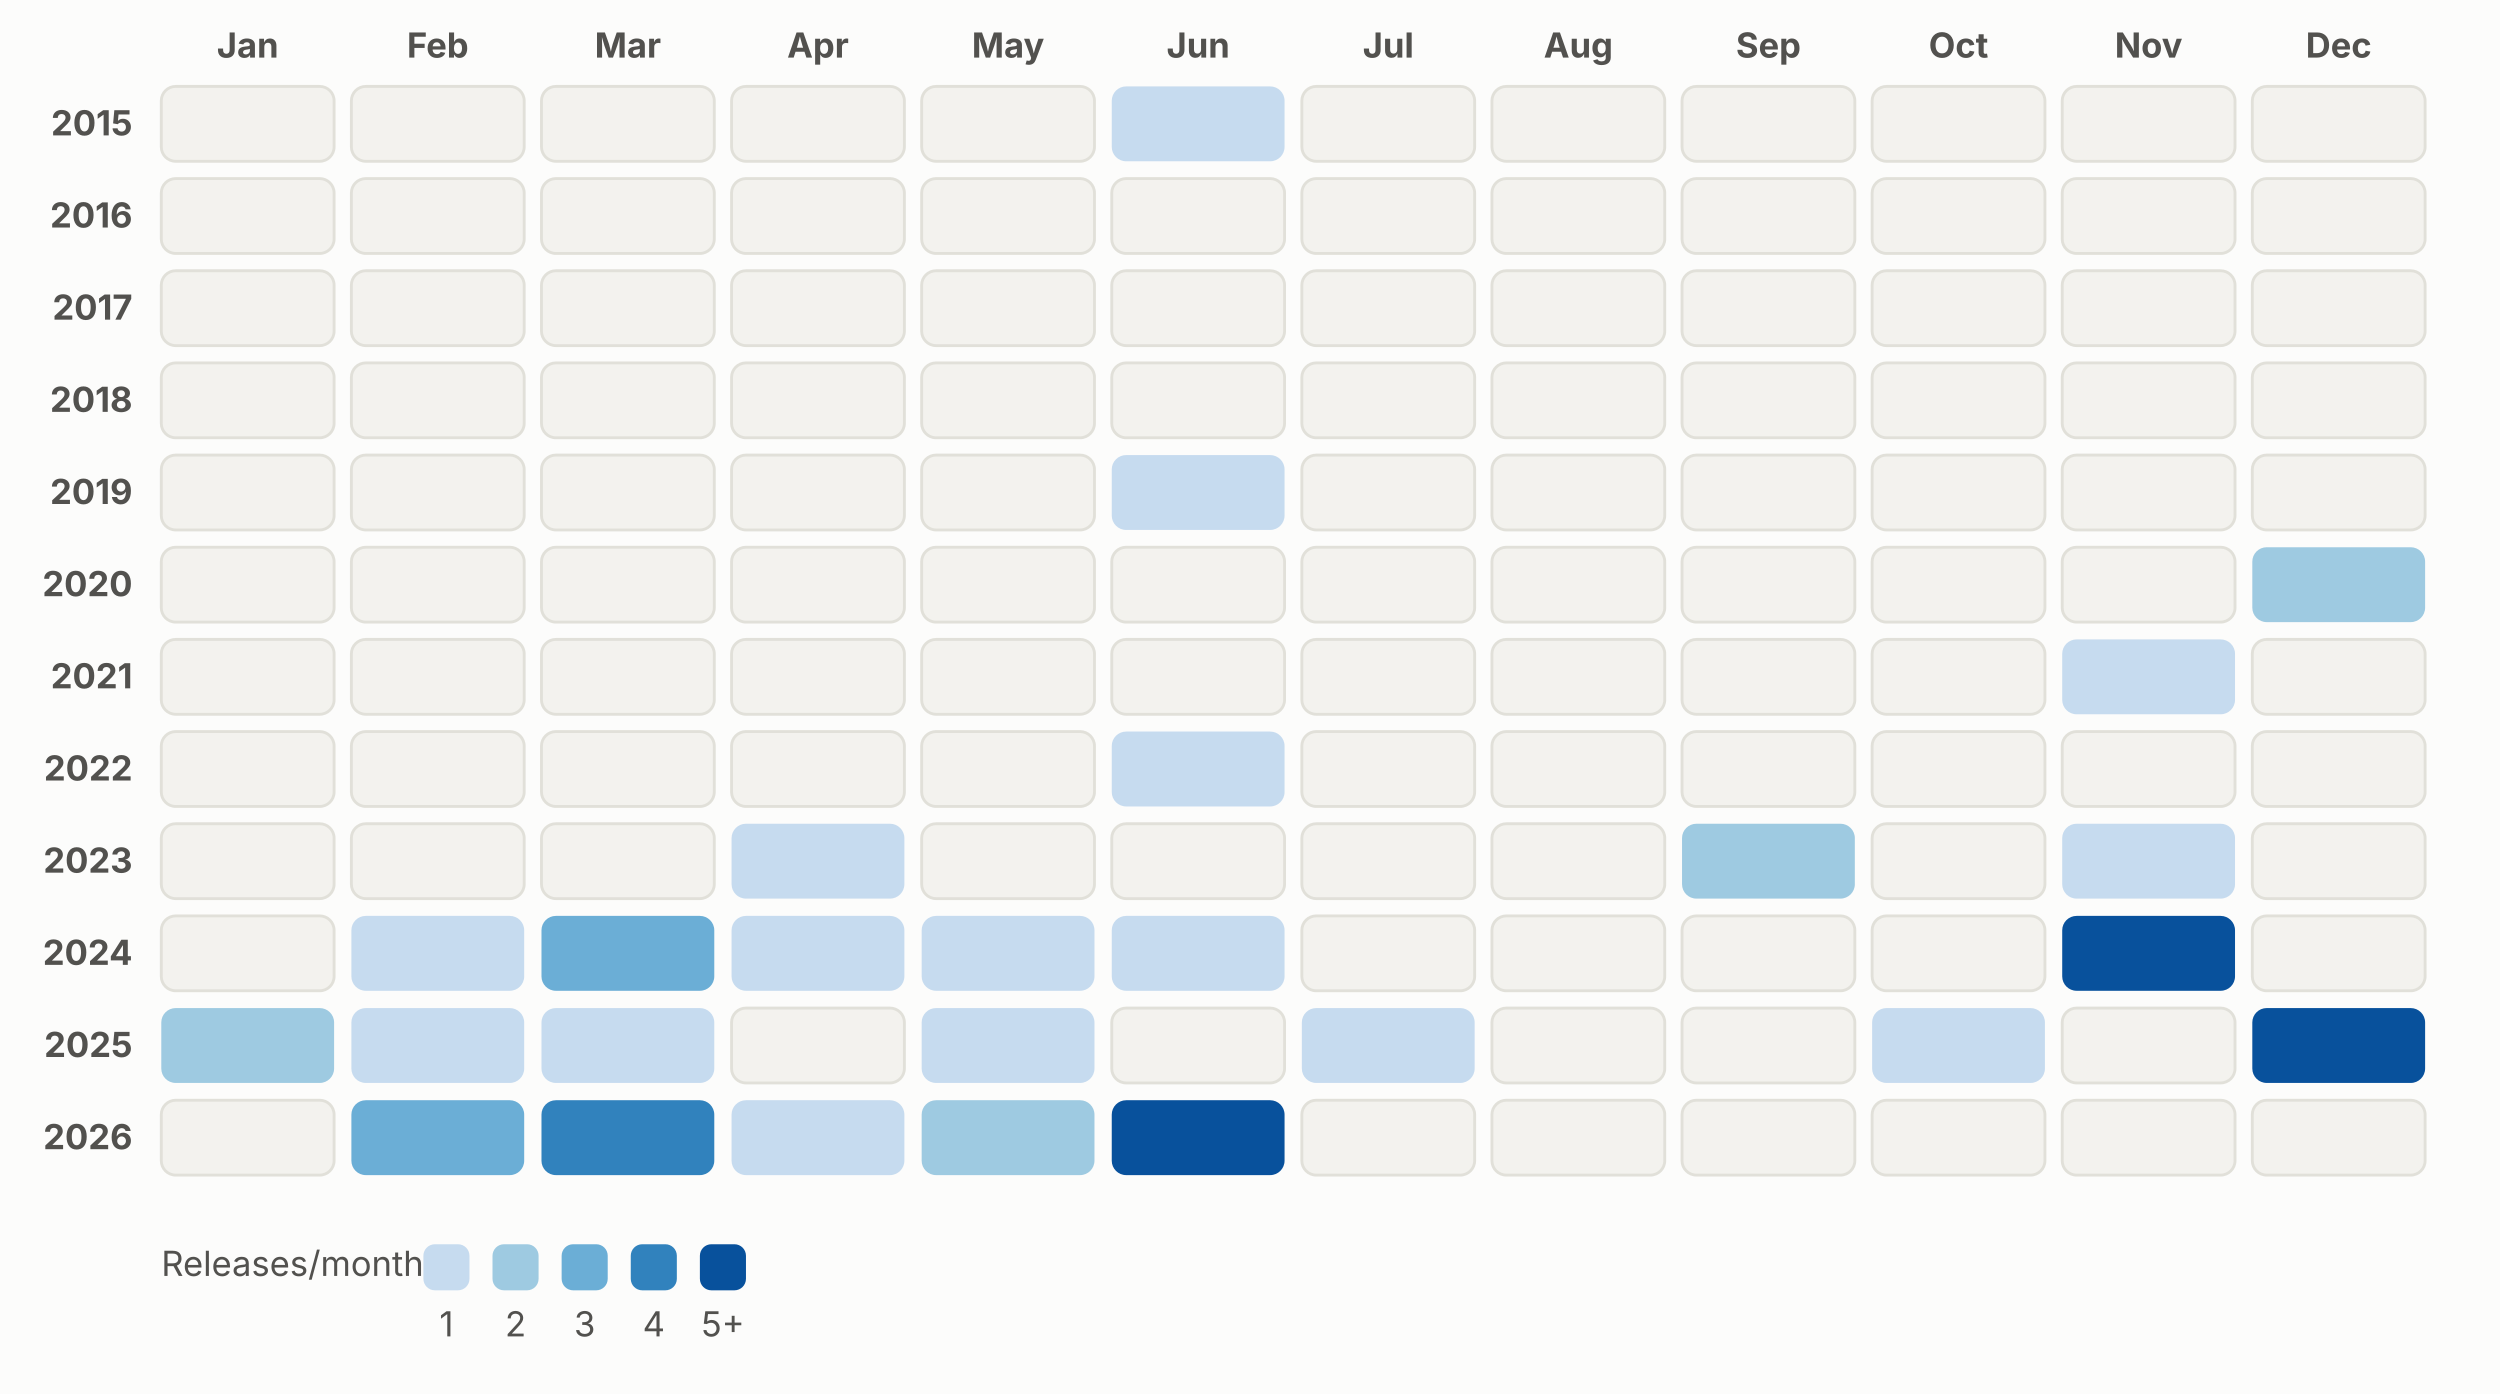
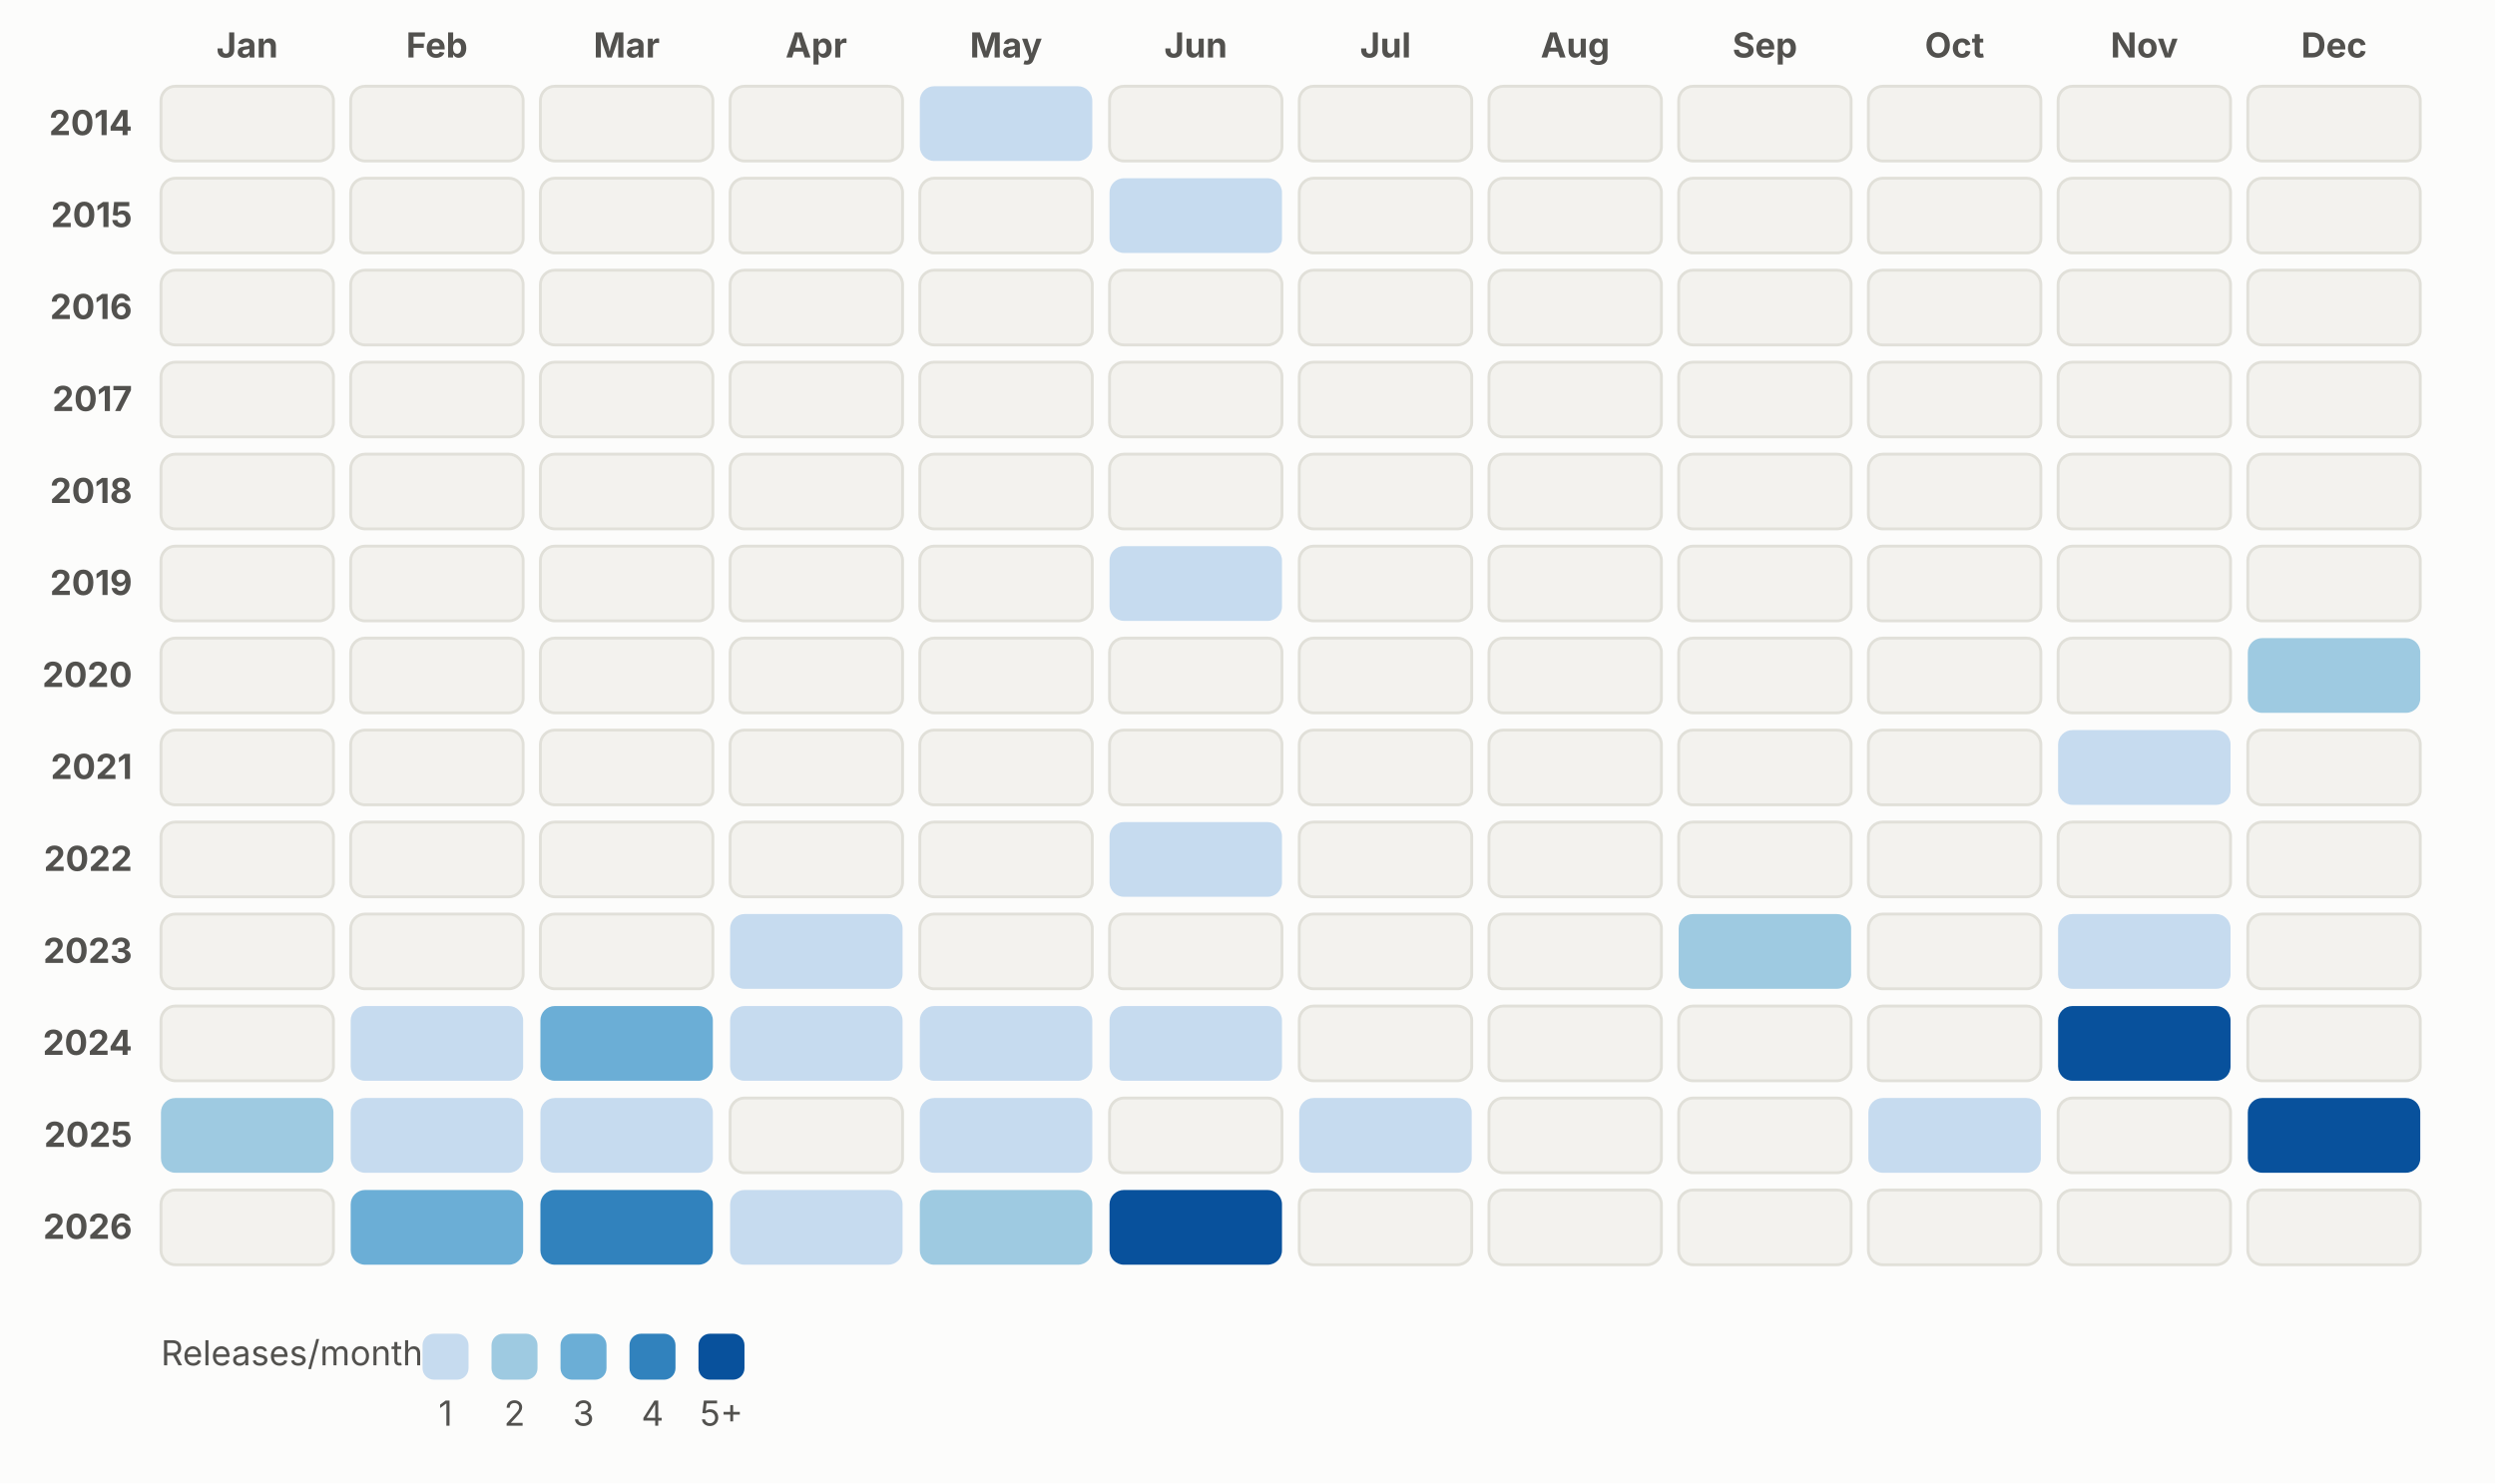
- <svg xmlns="http://www.w3.org/2000/svg" width="868" height="484" viewBox="0 0 868 484">
-   <rect width="868" height="484" fill="#fcfcfb" />
+ <svg xmlns="http://www.w3.org/2000/svg" width="868" height="516" viewBox="0 0 868 516">
+   <rect width="868" height="516" fill="#fcfcfb" />
  <style>text{font-family:"Segoe UI",Inter,Arial,sans-serif;fill:#0b0b0b}.title{font-size:22px;font-weight:700}.sub{font-size:12px;fill:#52514e}.muted{font-size:11px;fill:#898781}.axis{font-size:12px;fill:#898781}.grid{stroke:#e1e0d9;stroke-width:1}.legend{font-size:12px;fill:#52514e}.count{font-size:10px;font-weight:700}.axis-strong{font-size:12px;font-weight:700;fill:#52514e}</style>
  <text x="86.0" y="20" text-anchor="middle" class="axis-strong">Jan</text>
  <text x="152.0" y="20" text-anchor="middle" class="axis-strong">Feb</text>
  <text x="218.0" y="20" text-anchor="middle" class="axis-strong">Mar</text>
  <text x="284.0" y="20" text-anchor="middle" class="axis-strong">Apr</text>
  <text x="350.0" y="20" text-anchor="middle" class="axis-strong">May</text>
  <text x="416.0" y="20" text-anchor="middle" class="axis-strong">Jun</text>
  <text x="482.0" y="20" text-anchor="middle" class="axis-strong">Jul</text>
  <text x="548.0" y="20" text-anchor="middle" class="axis-strong">Aug</text>
  <text x="614.0" y="20" text-anchor="middle" class="axis-strong">Sep</text>
  <text x="680.0" y="20" text-anchor="middle" class="axis-strong">Oct</text>
  <text x="746.0" y="20" text-anchor="middle" class="axis-strong">Nov</text>
  <text x="812.0" y="20" text-anchor="middle" class="axis-strong">Dec</text>
-   <text x="46" y="47.0" text-anchor="end" class="axis-strong">2015</text>
+   <text x="46" y="47.0" text-anchor="end" class="axis-strong">2014</text>
  <rect x="56" y="30" width="60" height="26" rx="5" fill="#f3f2ee" stroke="#e1e0d9" stroke-width="1" />
  <rect x="122" y="30" width="60" height="26" rx="5" fill="#f3f2ee" stroke="#e1e0d9" stroke-width="1" />
  <rect x="188" y="30" width="60" height="26" rx="5" fill="#f3f2ee" stroke="#e1e0d9" stroke-width="1" />
  <rect x="254" y="30" width="60" height="26" rx="5" fill="#f3f2ee" stroke="#e1e0d9" stroke-width="1" />
-   <rect x="320" y="30" width="60" height="26" rx="5" fill="#f3f2ee" stroke="#e1e0d9" stroke-width="1" />
-   <rect x="386" y="30" width="60" height="26" rx="5" fill="#c6dbef" />
+   <rect x="320" y="30" width="60" height="26" rx="5" fill="#c6dbef" />
+   <rect x="386" y="30" width="60" height="26" rx="5" fill="#f3f2ee" stroke="#e1e0d9" stroke-width="1" />
  <rect x="452" y="30" width="60" height="26" rx="5" fill="#f3f2ee" stroke="#e1e0d9" stroke-width="1" />
  <rect x="518" y="30" width="60" height="26" rx="5" fill="#f3f2ee" stroke="#e1e0d9" stroke-width="1" />
  <rect x="584" y="30" width="60" height="26" rx="5" fill="#f3f2ee" stroke="#e1e0d9" stroke-width="1" />
  <rect x="650" y="30" width="60" height="26" rx="5" fill="#f3f2ee" stroke="#e1e0d9" stroke-width="1" />
  <rect x="716" y="30" width="60" height="26" rx="5" fill="#f3f2ee" stroke="#e1e0d9" stroke-width="1" />
  <rect x="782" y="30" width="60" height="26" rx="5" fill="#f3f2ee" stroke="#e1e0d9" stroke-width="1" />
-   <text x="46" y="79.0" text-anchor="end" class="axis-strong">2016</text>
+   <text x="46" y="79.0" text-anchor="end" class="axis-strong">2015</text>
  <rect x="56" y="62" width="60" height="26" rx="5" fill="#f3f2ee" stroke="#e1e0d9" stroke-width="1" />
  <rect x="122" y="62" width="60" height="26" rx="5" fill="#f3f2ee" stroke="#e1e0d9" stroke-width="1" />
  <rect x="188" y="62" width="60" height="26" rx="5" fill="#f3f2ee" stroke="#e1e0d9" stroke-width="1" />
  <rect x="254" y="62" width="60" height="26" rx="5" fill="#f3f2ee" stroke="#e1e0d9" stroke-width="1" />
  <rect x="320" y="62" width="60" height="26" rx="5" fill="#f3f2ee" stroke="#e1e0d9" stroke-width="1" />
-   <rect x="386" y="62" width="60" height="26" rx="5" fill="#f3f2ee" stroke="#e1e0d9" stroke-width="1" />
+   <rect x="386" y="62" width="60" height="26" rx="5" fill="#c6dbef" />
  <rect x="452" y="62" width="60" height="26" rx="5" fill="#f3f2ee" stroke="#e1e0d9" stroke-width="1" />
  <rect x="518" y="62" width="60" height="26" rx="5" fill="#f3f2ee" stroke="#e1e0d9" stroke-width="1" />
  <rect x="584" y="62" width="60" height="26" rx="5" fill="#f3f2ee" stroke="#e1e0d9" stroke-width="1" />
  <rect x="650" y="62" width="60" height="26" rx="5" fill="#f3f2ee" stroke="#e1e0d9" stroke-width="1" />
  <rect x="716" y="62" width="60" height="26" rx="5" fill="#f3f2ee" stroke="#e1e0d9" stroke-width="1" />
  <rect x="782" y="62" width="60" height="26" rx="5" fill="#f3f2ee" stroke="#e1e0d9" stroke-width="1" />
-   <text x="46" y="111.0" text-anchor="end" class="axis-strong">2017</text>
+   <text x="46" y="111.0" text-anchor="end" class="axis-strong">2016</text>
  <rect x="56" y="94" width="60" height="26" rx="5" fill="#f3f2ee" stroke="#e1e0d9" stroke-width="1" />
  <rect x="122" y="94" width="60" height="26" rx="5" fill="#f3f2ee" stroke="#e1e0d9" stroke-width="1" />
  <rect x="188" y="94" width="60" height="26" rx="5" fill="#f3f2ee" stroke="#e1e0d9" stroke-width="1" />
  <rect x="254" y="94" width="60" height="26" rx="5" fill="#f3f2ee" stroke="#e1e0d9" stroke-width="1" />
  <rect x="320" y="94" width="60" height="26" rx="5" fill="#f3f2ee" stroke="#e1e0d9" stroke-width="1" />
  <rect x="386" y="94" width="60" height="26" rx="5" fill="#f3f2ee" stroke="#e1e0d9" stroke-width="1" />
  <rect x="452" y="94" width="60" height="26" rx="5" fill="#f3f2ee" stroke="#e1e0d9" stroke-width="1" />
  <rect x="518" y="94" width="60" height="26" rx="5" fill="#f3f2ee" stroke="#e1e0d9" stroke-width="1" />
  <rect x="584" y="94" width="60" height="26" rx="5" fill="#f3f2ee" stroke="#e1e0d9" stroke-width="1" />
  <rect x="650" y="94" width="60" height="26" rx="5" fill="#f3f2ee" stroke="#e1e0d9" stroke-width="1" />
  <rect x="716" y="94" width="60" height="26" rx="5" fill="#f3f2ee" stroke="#e1e0d9" stroke-width="1" />
  <rect x="782" y="94" width="60" height="26" rx="5" fill="#f3f2ee" stroke="#e1e0d9" stroke-width="1" />
-   <text x="46" y="143.0" text-anchor="end" class="axis-strong">2018</text>
+   <text x="46" y="143.0" text-anchor="end" class="axis-strong">2017</text>
  <rect x="56" y="126" width="60" height="26" rx="5" fill="#f3f2ee" stroke="#e1e0d9" stroke-width="1" />
  <rect x="122" y="126" width="60" height="26" rx="5" fill="#f3f2ee" stroke="#e1e0d9" stroke-width="1" />
  <rect x="188" y="126" width="60" height="26" rx="5" fill="#f3f2ee" stroke="#e1e0d9" stroke-width="1" />
  <rect x="254" y="126" width="60" height="26" rx="5" fill="#f3f2ee" stroke="#e1e0d9" stroke-width="1" />
  <rect x="320" y="126" width="60" height="26" rx="5" fill="#f3f2ee" stroke="#e1e0d9" stroke-width="1" />
  <rect x="386" y="126" width="60" height="26" rx="5" fill="#f3f2ee" stroke="#e1e0d9" stroke-width="1" />
  <rect x="452" y="126" width="60" height="26" rx="5" fill="#f3f2ee" stroke="#e1e0d9" stroke-width="1" />
  <rect x="518" y="126" width="60" height="26" rx="5" fill="#f3f2ee" stroke="#e1e0d9" stroke-width="1" />
  <rect x="584" y="126" width="60" height="26" rx="5" fill="#f3f2ee" stroke="#e1e0d9" stroke-width="1" />
  <rect x="650" y="126" width="60" height="26" rx="5" fill="#f3f2ee" stroke="#e1e0d9" stroke-width="1" />
  <rect x="716" y="126" width="60" height="26" rx="5" fill="#f3f2ee" stroke="#e1e0d9" stroke-width="1" />
  <rect x="782" y="126" width="60" height="26" rx="5" fill="#f3f2ee" stroke="#e1e0d9" stroke-width="1" />
-   <text x="46" y="175.0" text-anchor="end" class="axis-strong">2019</text>
+   <text x="46" y="175.0" text-anchor="end" class="axis-strong">2018</text>
  <rect x="56" y="158" width="60" height="26" rx="5" fill="#f3f2ee" stroke="#e1e0d9" stroke-width="1" />
  <rect x="122" y="158" width="60" height="26" rx="5" fill="#f3f2ee" stroke="#e1e0d9" stroke-width="1" />
  <rect x="188" y="158" width="60" height="26" rx="5" fill="#f3f2ee" stroke="#e1e0d9" stroke-width="1" />
  <rect x="254" y="158" width="60" height="26" rx="5" fill="#f3f2ee" stroke="#e1e0d9" stroke-width="1" />
  <rect x="320" y="158" width="60" height="26" rx="5" fill="#f3f2ee" stroke="#e1e0d9" stroke-width="1" />
-   <rect x="386" y="158" width="60" height="26" rx="5" fill="#c6dbef" />
+   <rect x="386" y="158" width="60" height="26" rx="5" fill="#f3f2ee" stroke="#e1e0d9" stroke-width="1" />
  <rect x="452" y="158" width="60" height="26" rx="5" fill="#f3f2ee" stroke="#e1e0d9" stroke-width="1" />
  <rect x="518" y="158" width="60" height="26" rx="5" fill="#f3f2ee" stroke="#e1e0d9" stroke-width="1" />
  <rect x="584" y="158" width="60" height="26" rx="5" fill="#f3f2ee" stroke="#e1e0d9" stroke-width="1" />
  <rect x="650" y="158" width="60" height="26" rx="5" fill="#f3f2ee" stroke="#e1e0d9" stroke-width="1" />
  <rect x="716" y="158" width="60" height="26" rx="5" fill="#f3f2ee" stroke="#e1e0d9" stroke-width="1" />
  <rect x="782" y="158" width="60" height="26" rx="5" fill="#f3f2ee" stroke="#e1e0d9" stroke-width="1" />
-   <text x="46" y="207.0" text-anchor="end" class="axis-strong">2020</text>
+   <text x="46" y="207.0" text-anchor="end" class="axis-strong">2019</text>
  <rect x="56" y="190" width="60" height="26" rx="5" fill="#f3f2ee" stroke="#e1e0d9" stroke-width="1" />
  <rect x="122" y="190" width="60" height="26" rx="5" fill="#f3f2ee" stroke="#e1e0d9" stroke-width="1" />
  <rect x="188" y="190" width="60" height="26" rx="5" fill="#f3f2ee" stroke="#e1e0d9" stroke-width="1" />
  <rect x="254" y="190" width="60" height="26" rx="5" fill="#f3f2ee" stroke="#e1e0d9" stroke-width="1" />
  <rect x="320" y="190" width="60" height="26" rx="5" fill="#f3f2ee" stroke="#e1e0d9" stroke-width="1" />
-   <rect x="386" y="190" width="60" height="26" rx="5" fill="#f3f2ee" stroke="#e1e0d9" stroke-width="1" />
+   <rect x="386" y="190" width="60" height="26" rx="5" fill="#c6dbef" />
  <rect x="452" y="190" width="60" height="26" rx="5" fill="#f3f2ee" stroke="#e1e0d9" stroke-width="1" />
  <rect x="518" y="190" width="60" height="26" rx="5" fill="#f3f2ee" stroke="#e1e0d9" stroke-width="1" />
  <rect x="584" y="190" width="60" height="26" rx="5" fill="#f3f2ee" stroke="#e1e0d9" stroke-width="1" />
  <rect x="650" y="190" width="60" height="26" rx="5" fill="#f3f2ee" stroke="#e1e0d9" stroke-width="1" />
  <rect x="716" y="190" width="60" height="26" rx="5" fill="#f3f2ee" stroke="#e1e0d9" stroke-width="1" />
-   <rect x="782" y="190" width="60" height="26" rx="5" fill="#9ecae1" />
-   <text x="46" y="239.0" text-anchor="end" class="axis-strong">2021</text>
+   <rect x="782" y="190" width="60" height="26" rx="5" fill="#f3f2ee" stroke="#e1e0d9" stroke-width="1" />
+   <text x="46" y="239.0" text-anchor="end" class="axis-strong">2020</text>
  <rect x="56" y="222" width="60" height="26" rx="5" fill="#f3f2ee" stroke="#e1e0d9" stroke-width="1" />
  <rect x="122" y="222" width="60" height="26" rx="5" fill="#f3f2ee" stroke="#e1e0d9" stroke-width="1" />
  <rect x="188" y="222" width="60" height="26" rx="5" fill="#f3f2ee" stroke="#e1e0d9" stroke-width="1" />
  <rect x="254" y="222" width="60" height="26" rx="5" fill="#f3f2ee" stroke="#e1e0d9" stroke-width="1" />
  <rect x="320" y="222" width="60" height="26" rx="5" fill="#f3f2ee" stroke="#e1e0d9" stroke-width="1" />
  <rect x="386" y="222" width="60" height="26" rx="5" fill="#f3f2ee" stroke="#e1e0d9" stroke-width="1" />
  <rect x="452" y="222" width="60" height="26" rx="5" fill="#f3f2ee" stroke="#e1e0d9" stroke-width="1" />
  <rect x="518" y="222" width="60" height="26" rx="5" fill="#f3f2ee" stroke="#e1e0d9" stroke-width="1" />
  <rect x="584" y="222" width="60" height="26" rx="5" fill="#f3f2ee" stroke="#e1e0d9" stroke-width="1" />
  <rect x="650" y="222" width="60" height="26" rx="5" fill="#f3f2ee" stroke="#e1e0d9" stroke-width="1" />
-   <rect x="716" y="222" width="60" height="26" rx="5" fill="#c6dbef" />
-   <rect x="782" y="222" width="60" height="26" rx="5" fill="#f3f2ee" stroke="#e1e0d9" stroke-width="1" />
-   <text x="46" y="271.0" text-anchor="end" class="axis-strong">2022</text>
+   <rect x="716" y="222" width="60" height="26" rx="5" fill="#f3f2ee" stroke="#e1e0d9" stroke-width="1" />
+   <rect x="782" y="222" width="60" height="26" rx="5" fill="#9ecae1" />
+   <text x="46" y="271.0" text-anchor="end" class="axis-strong">2021</text>
  <rect x="56" y="254" width="60" height="26" rx="5" fill="#f3f2ee" stroke="#e1e0d9" stroke-width="1" />
  <rect x="122" y="254" width="60" height="26" rx="5" fill="#f3f2ee" stroke="#e1e0d9" stroke-width="1" />
  <rect x="188" y="254" width="60" height="26" rx="5" fill="#f3f2ee" stroke="#e1e0d9" stroke-width="1" />
  <rect x="254" y="254" width="60" height="26" rx="5" fill="#f3f2ee" stroke="#e1e0d9" stroke-width="1" />
  <rect x="320" y="254" width="60" height="26" rx="5" fill="#f3f2ee" stroke="#e1e0d9" stroke-width="1" />
-   <rect x="386" y="254" width="60" height="26" rx="5" fill="#c6dbef" />
+   <rect x="386" y="254" width="60" height="26" rx="5" fill="#f3f2ee" stroke="#e1e0d9" stroke-width="1" />
  <rect x="452" y="254" width="60" height="26" rx="5" fill="#f3f2ee" stroke="#e1e0d9" stroke-width="1" />
  <rect x="518" y="254" width="60" height="26" rx="5" fill="#f3f2ee" stroke="#e1e0d9" stroke-width="1" />
  <rect x="584" y="254" width="60" height="26" rx="5" fill="#f3f2ee" stroke="#e1e0d9" stroke-width="1" />
  <rect x="650" y="254" width="60" height="26" rx="5" fill="#f3f2ee" stroke="#e1e0d9" stroke-width="1" />
-   <rect x="716" y="254" width="60" height="26" rx="5" fill="#f3f2ee" stroke="#e1e0d9" stroke-width="1" />
+   <rect x="716" y="254" width="60" height="26" rx="5" fill="#c6dbef" />
  <rect x="782" y="254" width="60" height="26" rx="5" fill="#f3f2ee" stroke="#e1e0d9" stroke-width="1" />
-   <text x="46" y="303.0" text-anchor="end" class="axis-strong">2023</text>
+   <text x="46" y="303.0" text-anchor="end" class="axis-strong">2022</text>
  <rect x="56" y="286" width="60" height="26" rx="5" fill="#f3f2ee" stroke="#e1e0d9" stroke-width="1" />
  <rect x="122" y="286" width="60" height="26" rx="5" fill="#f3f2ee" stroke="#e1e0d9" stroke-width="1" />
  <rect x="188" y="286" width="60" height="26" rx="5" fill="#f3f2ee" stroke="#e1e0d9" stroke-width="1" />
-   <rect x="254" y="286" width="60" height="26" rx="5" fill="#c6dbef" />
+   <rect x="254" y="286" width="60" height="26" rx="5" fill="#f3f2ee" stroke="#e1e0d9" stroke-width="1" />
  <rect x="320" y="286" width="60" height="26" rx="5" fill="#f3f2ee" stroke="#e1e0d9" stroke-width="1" />
-   <rect x="386" y="286" width="60" height="26" rx="5" fill="#f3f2ee" stroke="#e1e0d9" stroke-width="1" />
+   <rect x="386" y="286" width="60" height="26" rx="5" fill="#c6dbef" />
  <rect x="452" y="286" width="60" height="26" rx="5" fill="#f3f2ee" stroke="#e1e0d9" stroke-width="1" />
  <rect x="518" y="286" width="60" height="26" rx="5" fill="#f3f2ee" stroke="#e1e0d9" stroke-width="1" />
-   <rect x="584" y="286" width="60" height="26" rx="5" fill="#9ecae1" />
+   <rect x="584" y="286" width="60" height="26" rx="5" fill="#f3f2ee" stroke="#e1e0d9" stroke-width="1" />
  <rect x="650" y="286" width="60" height="26" rx="5" fill="#f3f2ee" stroke="#e1e0d9" stroke-width="1" />
-   <rect x="716" y="286" width="60" height="26" rx="5" fill="#c6dbef" />
+   <rect x="716" y="286" width="60" height="26" rx="5" fill="#f3f2ee" stroke="#e1e0d9" stroke-width="1" />
  <rect x="782" y="286" width="60" height="26" rx="5" fill="#f3f2ee" stroke="#e1e0d9" stroke-width="1" />
-   <text x="46" y="335.0" text-anchor="end" class="axis-strong">2024</text>
+   <text x="46" y="335.0" text-anchor="end" class="axis-strong">2023</text>
  <rect x="56" y="318" width="60" height="26" rx="5" fill="#f3f2ee" stroke="#e1e0d9" stroke-width="1" />
-   <rect x="122" y="318" width="60" height="26" rx="5" fill="#c6dbef" />
-   <rect x="188" y="318" width="60" height="26" rx="5" fill="#6baed6" />
+   <rect x="122" y="318" width="60" height="26" rx="5" fill="#f3f2ee" stroke="#e1e0d9" stroke-width="1" />
+   <rect x="188" y="318" width="60" height="26" rx="5" fill="#f3f2ee" stroke="#e1e0d9" stroke-width="1" />
  <rect x="254" y="318" width="60" height="26" rx="5" fill="#c6dbef" />
-   <rect x="320" y="318" width="60" height="26" rx="5" fill="#c6dbef" />
-   <rect x="386" y="318" width="60" height="26" rx="5" fill="#c6dbef" />
+   <rect x="320" y="318" width="60" height="26" rx="5" fill="#f3f2ee" stroke="#e1e0d9" stroke-width="1" />
+   <rect x="386" y="318" width="60" height="26" rx="5" fill="#f3f2ee" stroke="#e1e0d9" stroke-width="1" />
  <rect x="452" y="318" width="60" height="26" rx="5" fill="#f3f2ee" stroke="#e1e0d9" stroke-width="1" />
  <rect x="518" y="318" width="60" height="26" rx="5" fill="#f3f2ee" stroke="#e1e0d9" stroke-width="1" />
-   <rect x="584" y="318" width="60" height="26" rx="5" fill="#f3f2ee" stroke="#e1e0d9" stroke-width="1" />
+   <rect x="584" y="318" width="60" height="26" rx="5" fill="#9ecae1" />
  <rect x="650" y="318" width="60" height="26" rx="5" fill="#f3f2ee" stroke="#e1e0d9" stroke-width="1" />
-   <rect x="716" y="318" width="60" height="26" rx="5" fill="#08519c" />
+   <rect x="716" y="318" width="60" height="26" rx="5" fill="#c6dbef" />
  <rect x="782" y="318" width="60" height="26" rx="5" fill="#f3f2ee" stroke="#e1e0d9" stroke-width="1" />
-   <text x="46" y="367.0" text-anchor="end" class="axis-strong">2025</text>
-   <rect x="56" y="350" width="60" height="26" rx="5" fill="#9ecae1" />
+   <text x="46" y="367.0" text-anchor="end" class="axis-strong">2024</text>
+   <rect x="56" y="350" width="60" height="26" rx="5" fill="#f3f2ee" stroke="#e1e0d9" stroke-width="1" />
  <rect x="122" y="350" width="60" height="26" rx="5" fill="#c6dbef" />
-   <rect x="188" y="350" width="60" height="26" rx="5" fill="#c6dbef" />
-   <rect x="254" y="350" width="60" height="26" rx="5" fill="#f3f2ee" stroke="#e1e0d9" stroke-width="1" />
+   <rect x="188" y="350" width="60" height="26" rx="5" fill="#6baed6" />
+   <rect x="254" y="350" width="60" height="26" rx="5" fill="#c6dbef" />
  <rect x="320" y="350" width="60" height="26" rx="5" fill="#c6dbef" />
-   <rect x="386" y="350" width="60" height="26" rx="5" fill="#f3f2ee" stroke="#e1e0d9" stroke-width="1" />
-   <rect x="452" y="350" width="60" height="26" rx="5" fill="#c6dbef" />
+   <rect x="386" y="350" width="60" height="26" rx="5" fill="#c6dbef" />
+   <rect x="452" y="350" width="60" height="26" rx="5" fill="#f3f2ee" stroke="#e1e0d9" stroke-width="1" />
  <rect x="518" y="350" width="60" height="26" rx="5" fill="#f3f2ee" stroke="#e1e0d9" stroke-width="1" />
  <rect x="584" y="350" width="60" height="26" rx="5" fill="#f3f2ee" stroke="#e1e0d9" stroke-width="1" />
-   <rect x="650" y="350" width="60" height="26" rx="5" fill="#c6dbef" />
-   <rect x="716" y="350" width="60" height="26" rx="5" fill="#f3f2ee" stroke="#e1e0d9" stroke-width="1" />
-   <rect x="782" y="350" width="60" height="26" rx="5" fill="#08519c" />
-   <text x="46" y="399.0" text-anchor="end" class="axis-strong">2026</text>
-   <rect x="56" y="382" width="60" height="26" rx="5" fill="#f3f2ee" stroke="#e1e0d9" stroke-width="1" />
-   <rect x="122" y="382" width="60" height="26" rx="5" fill="#6baed6" />
-   <rect x="188" y="382" width="60" height="26" rx="5" fill="#3182bd" />
-   <rect x="254" y="382" width="60" height="26" rx="5" fill="#c6dbef" />
-   <rect x="320" y="382" width="60" height="26" rx="5" fill="#9ecae1" />
-   <rect x="386" y="382" width="60" height="26" rx="5" fill="#08519c" />
-   <rect x="452" y="382" width="60" height="26" rx="5" fill="#f3f2ee" stroke="#e1e0d9" stroke-width="1" />
+   <rect x="650" y="350" width="60" height="26" rx="5" fill="#f3f2ee" stroke="#e1e0d9" stroke-width="1" />
+   <rect x="716" y="350" width="60" height="26" rx="5" fill="#08519c" />
+   <rect x="782" y="350" width="60" height="26" rx="5" fill="#f3f2ee" stroke="#e1e0d9" stroke-width="1" />
+   <text x="46" y="399.0" text-anchor="end" class="axis-strong">2025</text>
+   <rect x="56" y="382" width="60" height="26" rx="5" fill="#9ecae1" />
+   <rect x="122" y="382" width="60" height="26" rx="5" fill="#c6dbef" />
+   <rect x="188" y="382" width="60" height="26" rx="5" fill="#c6dbef" />
+   <rect x="254" y="382" width="60" height="26" rx="5" fill="#f3f2ee" stroke="#e1e0d9" stroke-width="1" />
+   <rect x="320" y="382" width="60" height="26" rx="5" fill="#c6dbef" />
+   <rect x="386" y="382" width="60" height="26" rx="5" fill="#f3f2ee" stroke="#e1e0d9" stroke-width="1" />
+   <rect x="452" y="382" width="60" height="26" rx="5" fill="#c6dbef" />
  <rect x="518" y="382" width="60" height="26" rx="5" fill="#f3f2ee" stroke="#e1e0d9" stroke-width="1" />
  <rect x="584" y="382" width="60" height="26" rx="5" fill="#f3f2ee" stroke="#e1e0d9" stroke-width="1" />
-   <rect x="650" y="382" width="60" height="26" rx="5" fill="#f3f2ee" stroke="#e1e0d9" stroke-width="1" />
+   <rect x="650" y="382" width="60" height="26" rx="5" fill="#c6dbef" />
  <rect x="716" y="382" width="60" height="26" rx="5" fill="#f3f2ee" stroke="#e1e0d9" stroke-width="1" />
-   <rect x="782" y="382" width="60" height="26" rx="5" fill="#f3f2ee" stroke="#e1e0d9" stroke-width="1" />
-   <text x="56" y="443" class="legend">Releases/month:</text>
-   <rect x="147" y="432" width="16" height="16" rx="4" fill="#c6dbef" />
-   <text x="155" y="464" text-anchor="middle" class="legend">1</text>
-   <rect x="171" y="432" width="16" height="16" rx="4" fill="#9ecae1" />
-   <text x="179" y="464" text-anchor="middle" class="legend">2</text>
-   <rect x="195" y="432" width="16" height="16" rx="4" fill="#6baed6" />
-   <text x="203" y="464" text-anchor="middle" class="legend">3</text>
-   <rect x="219" y="432" width="16" height="16" rx="4" fill="#3182bd" />
-   <text x="227" y="464" text-anchor="middle" class="legend">4</text>
-   <rect x="243" y="432" width="16" height="16" rx="4" fill="#08519c" />
-   <text x="251" y="464" text-anchor="middle" class="legend">5+</text>
+   <rect x="782" y="382" width="60" height="26" rx="5" fill="#08519c" />
+   <text x="46" y="431.0" text-anchor="end" class="axis-strong">2026</text>
+   <rect x="56" y="414" width="60" height="26" rx="5" fill="#f3f2ee" stroke="#e1e0d9" stroke-width="1" />
+   <rect x="122" y="414" width="60" height="26" rx="5" fill="#6baed6" />
+   <rect x="188" y="414" width="60" height="26" rx="5" fill="#3182bd" />
+   <rect x="254" y="414" width="60" height="26" rx="5" fill="#c6dbef" />
+   <rect x="320" y="414" width="60" height="26" rx="5" fill="#9ecae1" />
+   <rect x="386" y="414" width="60" height="26" rx="5" fill="#08519c" />
+   <rect x="452" y="414" width="60" height="26" rx="5" fill="#f3f2ee" stroke="#e1e0d9" stroke-width="1" />
+   <rect x="518" y="414" width="60" height="26" rx="5" fill="#f3f2ee" stroke="#e1e0d9" stroke-width="1" />
+   <rect x="584" y="414" width="60" height="26" rx="5" fill="#f3f2ee" stroke="#e1e0d9" stroke-width="1" />
+   <rect x="650" y="414" width="60" height="26" rx="5" fill="#f3f2ee" stroke="#e1e0d9" stroke-width="1" />
+   <rect x="716" y="414" width="60" height="26" rx="5" fill="#f3f2ee" stroke="#e1e0d9" stroke-width="1" />
+   <rect x="782" y="414" width="60" height="26" rx="5" fill="#f3f2ee" stroke="#e1e0d9" stroke-width="1" />
+   <text x="56" y="475" class="legend">Releases/month:</text>
+   <rect x="147" y="464" width="16" height="16" rx="4" fill="#c6dbef" />
+   <text x="155" y="496" text-anchor="middle" class="legend">1</text>
+   <rect x="171" y="464" width="16" height="16" rx="4" fill="#9ecae1" />
+   <text x="179" y="496" text-anchor="middle" class="legend">2</text>
+   <rect x="195" y="464" width="16" height="16" rx="4" fill="#6baed6" />
+   <text x="203" y="496" text-anchor="middle" class="legend">3</text>
+   <rect x="219" y="464" width="16" height="16" rx="4" fill="#3182bd" />
+   <text x="227" y="496" text-anchor="middle" class="legend">4</text>
+   <rect x="243" y="464" width="16" height="16" rx="4" fill="#08519c" />
+   <text x="251" y="496" text-anchor="middle" class="legend">5+</text>
</svg>
